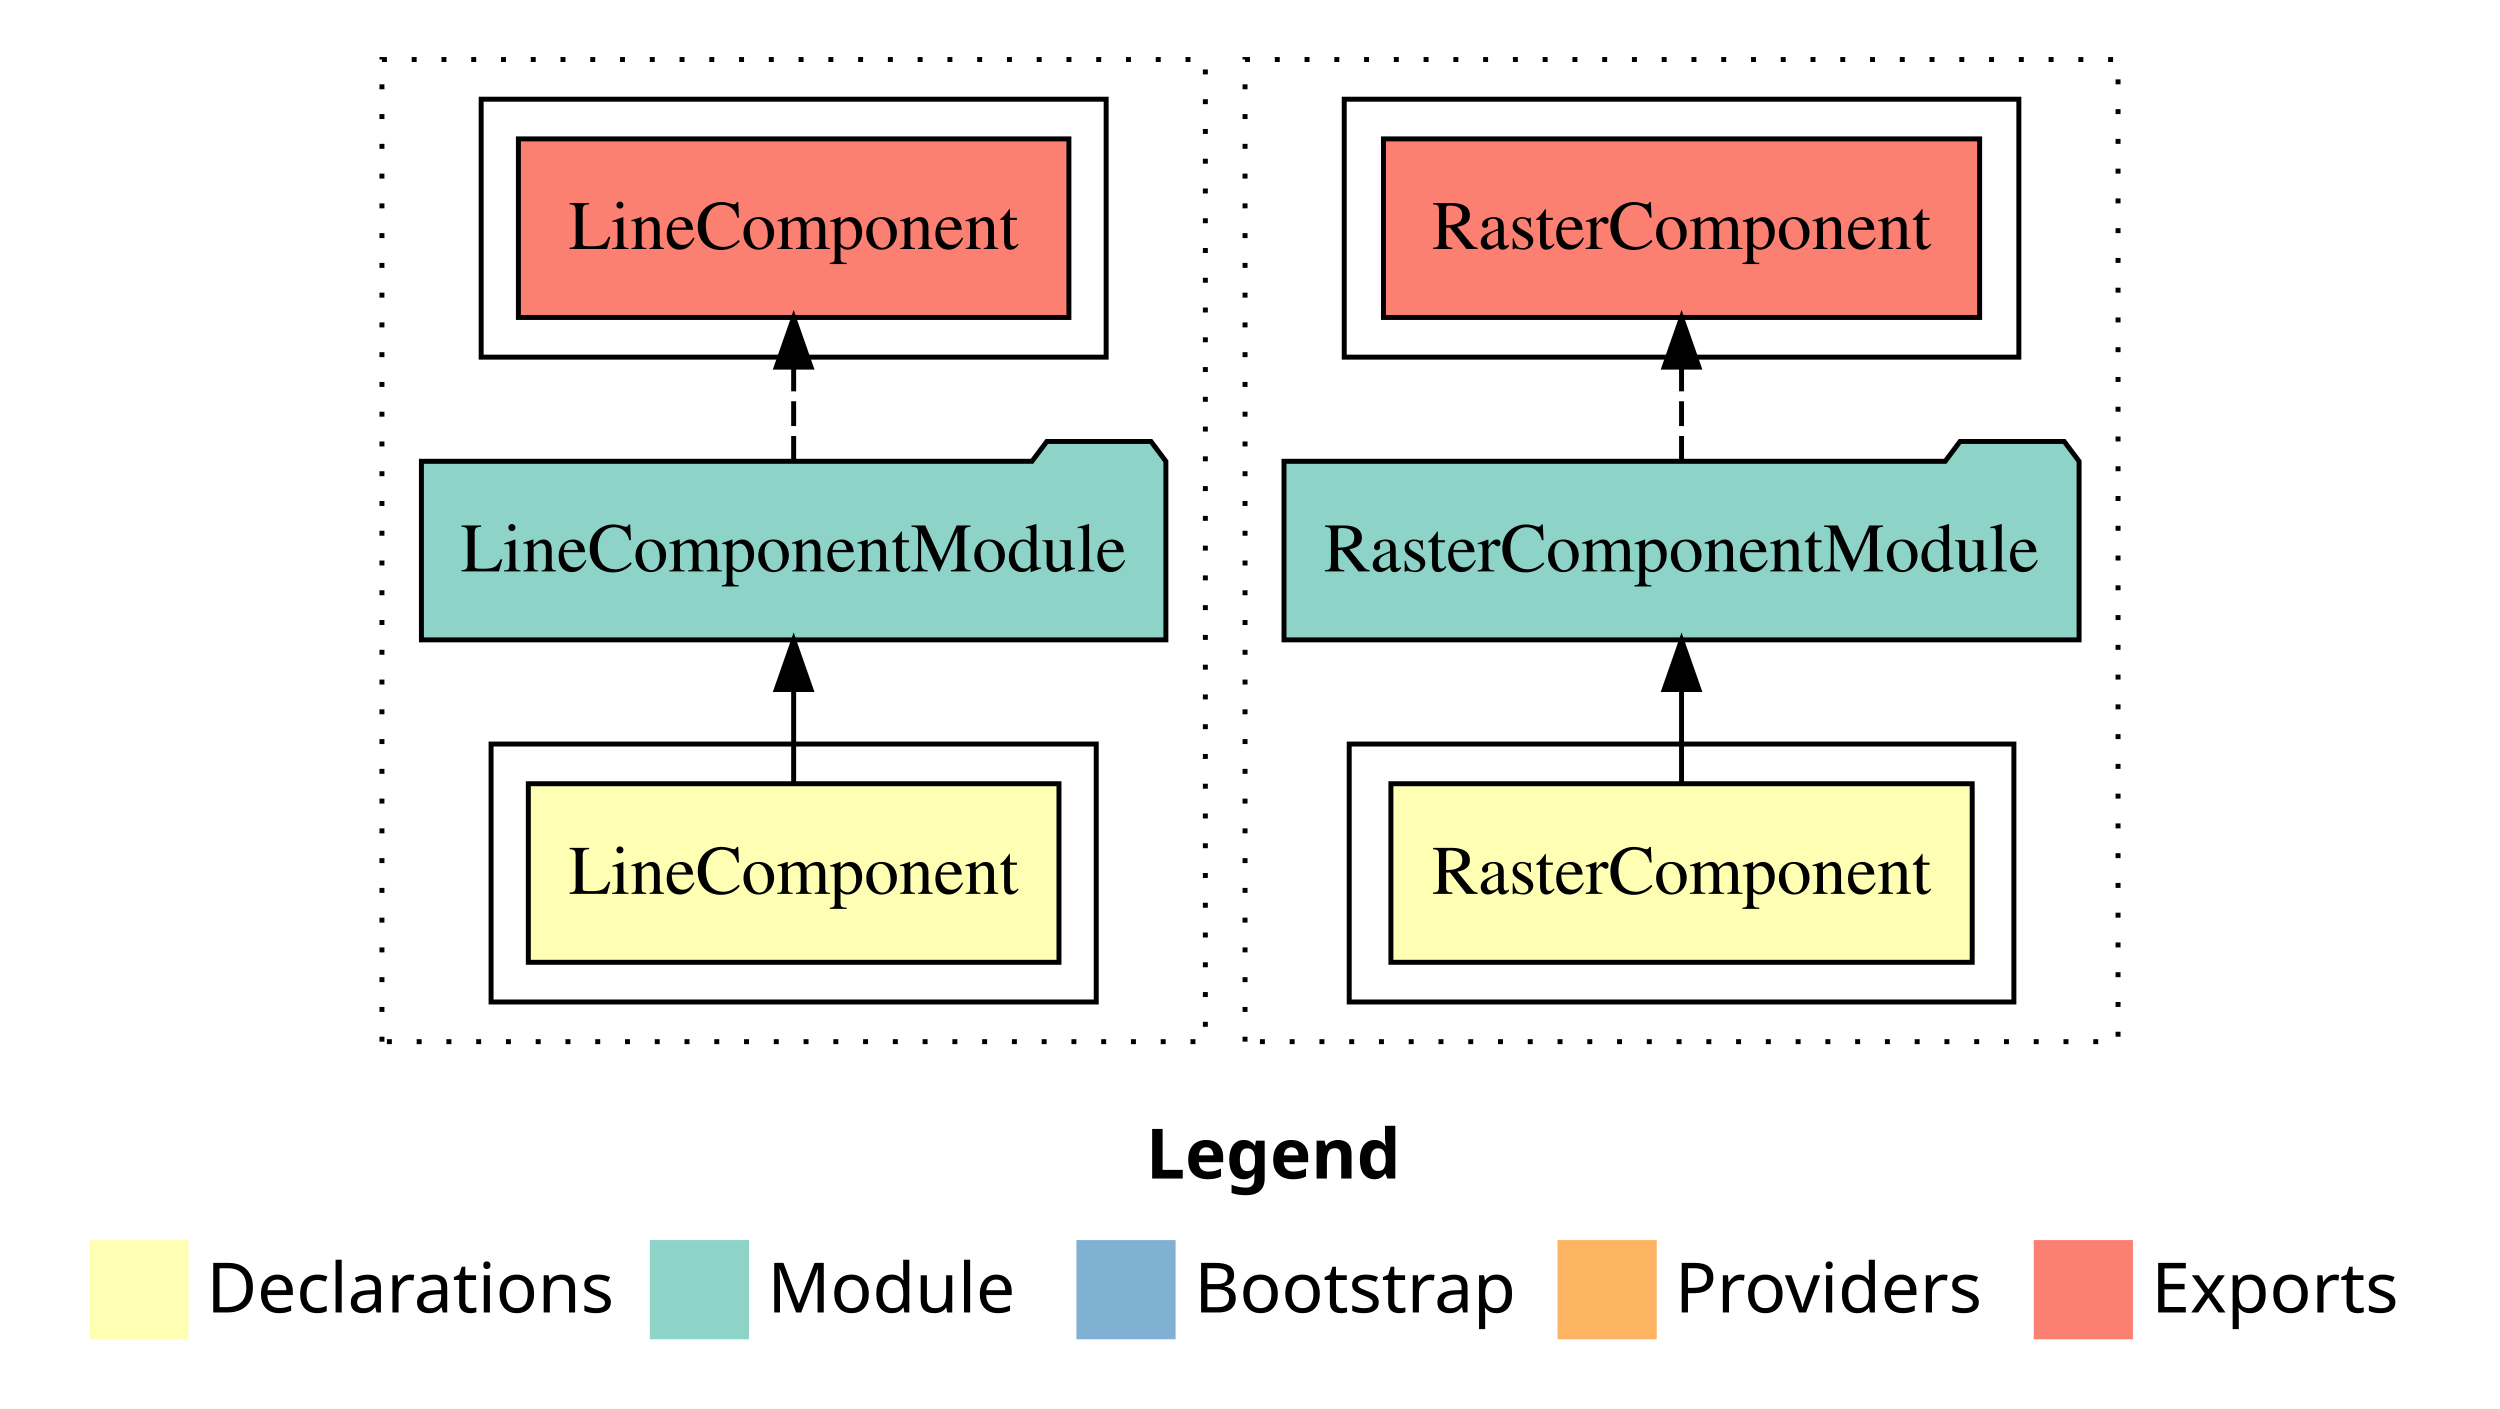
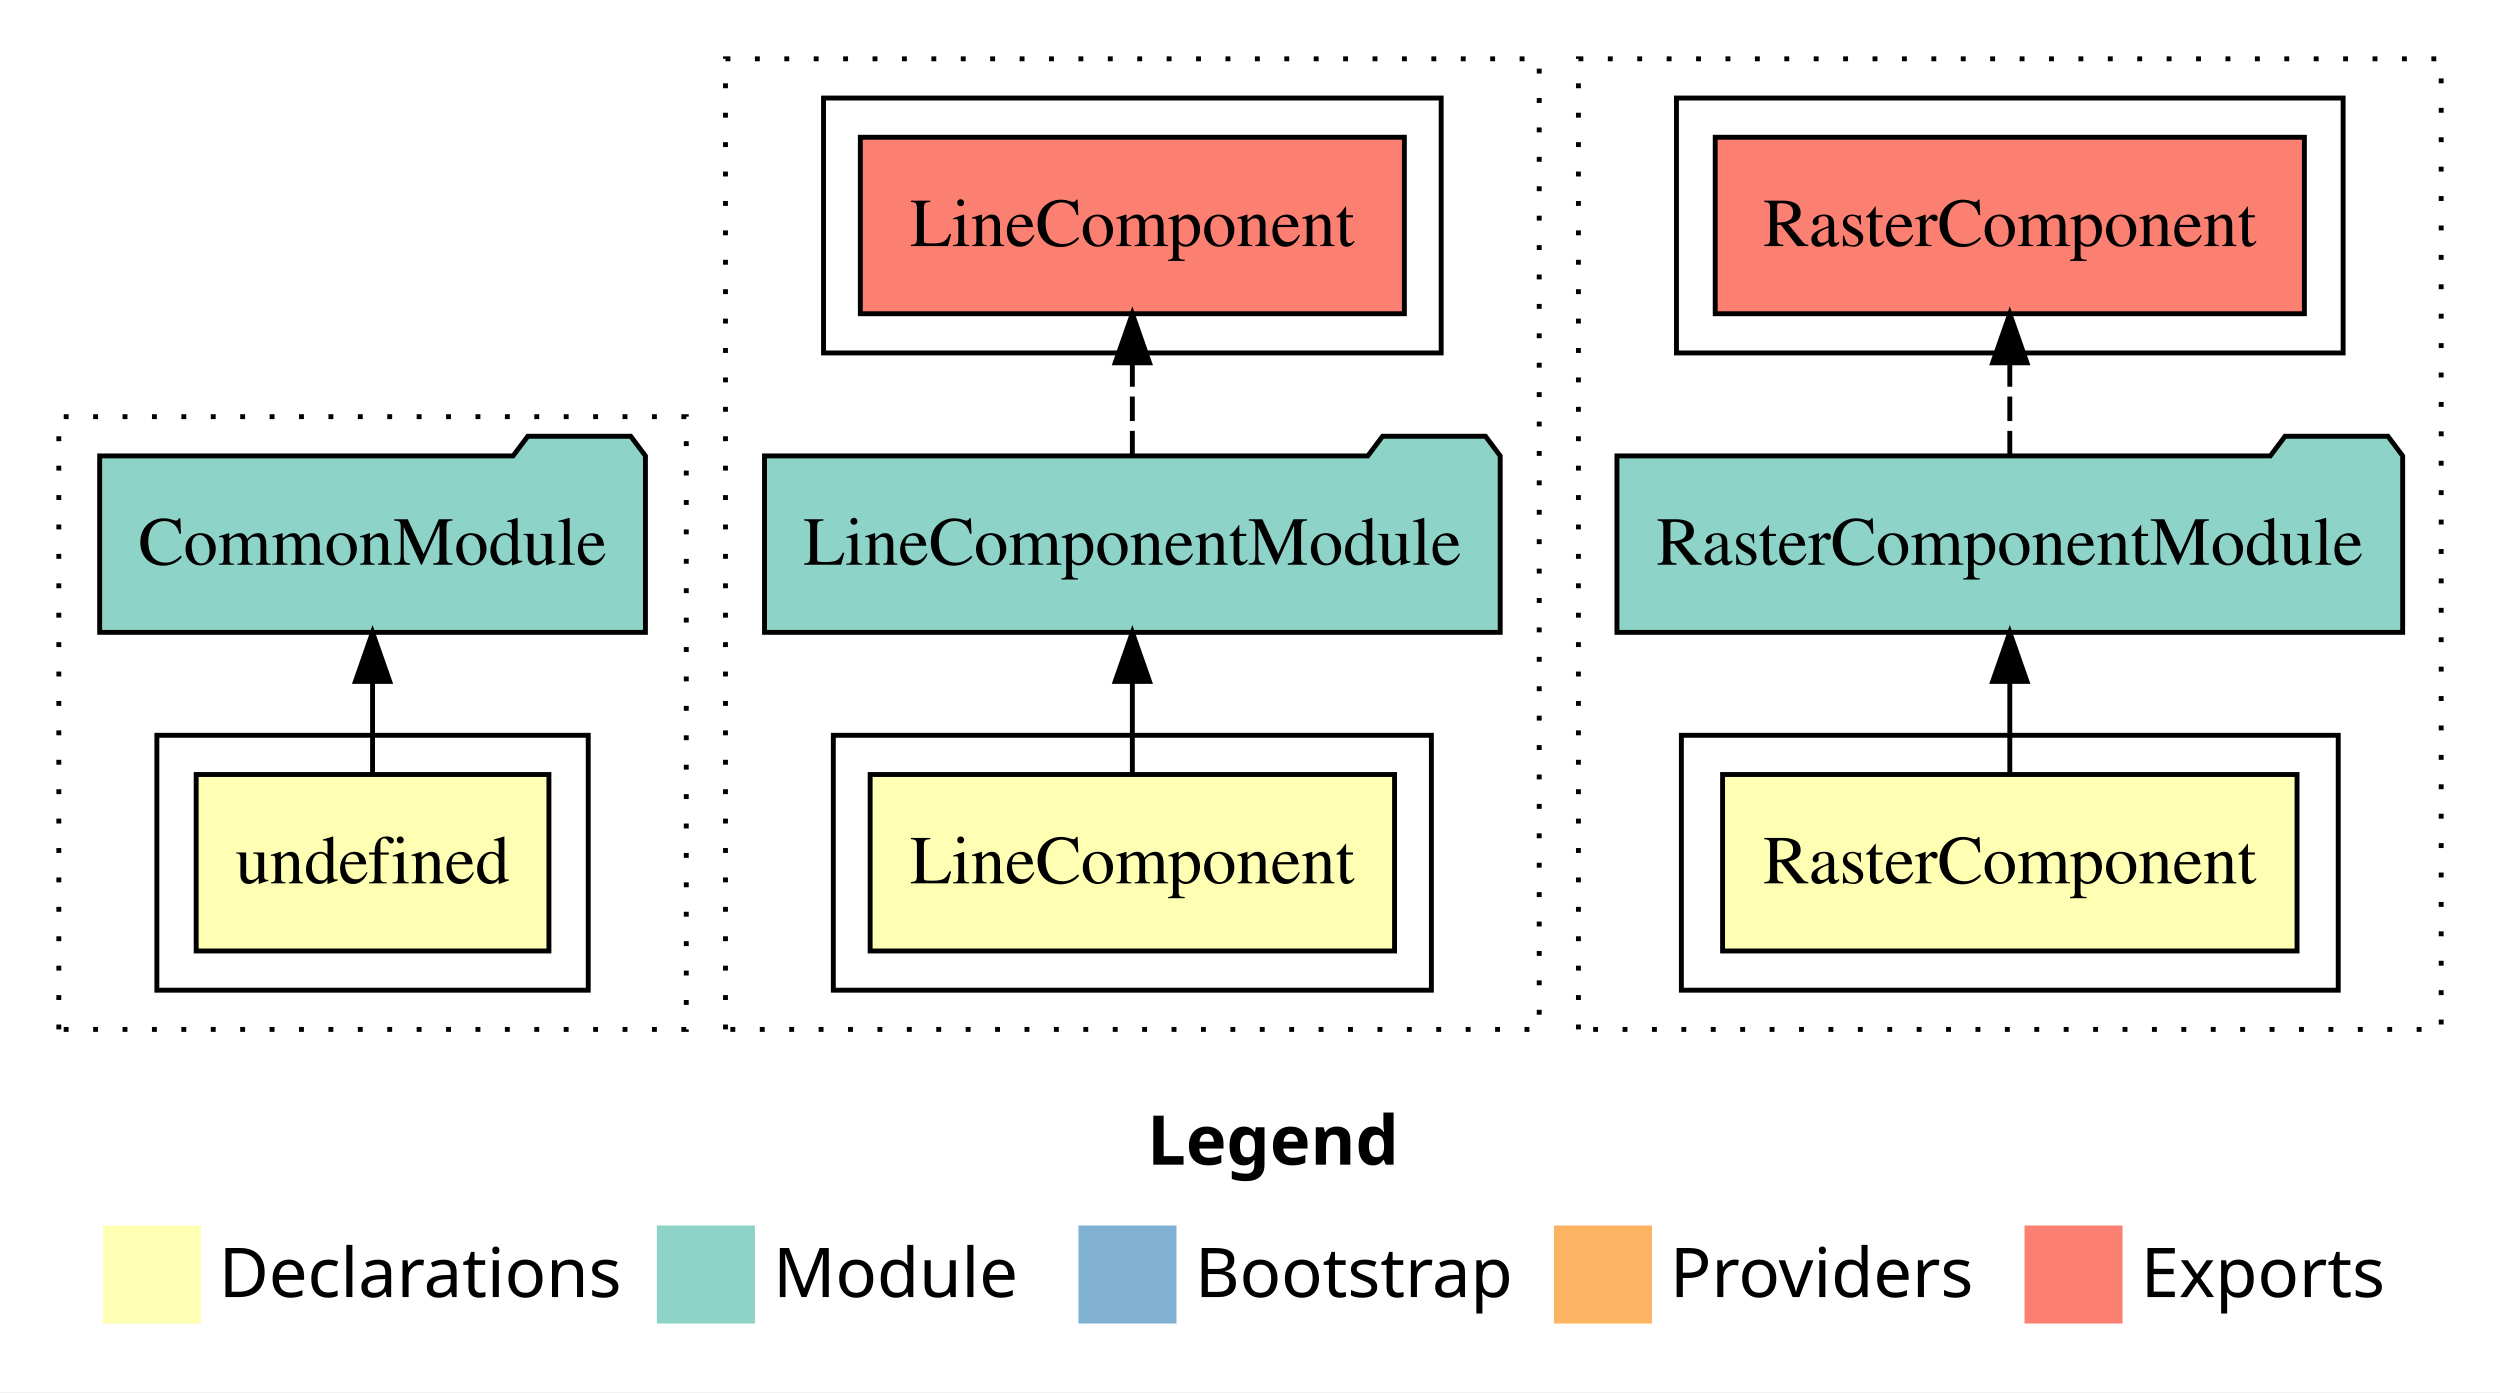
- <svg xmlns="http://www.w3.org/2000/svg" width="504pt" height="284pt" viewBox="0.00 0.00 504.00 284.00">
+ <svg xmlns="http://www.w3.org/2000/svg" width="510pt" height="284pt" viewBox="0.00 0.00 510.00 284.00">
  <g id="graph0" class="graph" transform="scale(1 1) rotate(0) translate(4 280)">
-     <polygon fill="#ffffff" stroke="transparent" points="-4,4 -4,-280 500,-280 500,4 -4,4" />
-     <text text-anchor="start" x="227.009" y="-42.4" font-family="sans-serif" font-weight="bold" font-size="14.00" fill="#000000">Legend</text>
-     <polygon fill="#ffffb3" stroke="transparent" points="14,-10 14,-30 34,-30 34,-10 14,-10" />
-     <text text-anchor="start" x="37.629" y="-15.4" font-family="sans-serif" font-size="14.00" fill="#000000">  Declarations</text>
-     <polygon fill="#8dd3c7" stroke="transparent" points="127,-10 127,-30 147,-30 147,-10 127,-10" />
-     <text text-anchor="start" x="150.725" y="-15.4" font-family="sans-serif" font-size="14.00" fill="#000000">  Module</text>
-     <polygon fill="#80b1d3" stroke="transparent" points="213,-10 213,-30 233,-30 233,-10 213,-10" />
-     <text text-anchor="start" x="236.781" y="-15.4" font-family="sans-serif" font-size="14.00" fill="#000000">  Bootstrap</text>
-     <polygon fill="#fdb462" stroke="transparent" points="310,-10 310,-30 330,-30 330,-10 310,-10" />
-     <text text-anchor="start" x="333.673" y="-15.4" font-family="sans-serif" font-size="14.00" fill="#000000">  Providers</text>
-     <polygon fill="#fb8072" stroke="transparent" points="406,-10 406,-30 426,-30 426,-10 406,-10" />
-     <text text-anchor="start" x="429.726" y="-15.4" font-family="sans-serif" font-size="14.00" fill="#000000">  Exports</text>
+     <polygon fill="#ffffff" stroke="transparent" points="-4,4 -4,-280 506,-280 506,4 -4,4" />
+     <text text-anchor="start" x="230.009" y="-42.4" font-family="sans-serif" font-weight="bold" font-size="14.00" fill="#000000">Legend</text>
+     <polygon fill="#ffffb3" stroke="transparent" points="17,-10 17,-30 37,-30 37,-10 17,-10" />
+     <text text-anchor="start" x="40.629" y="-15.4" font-family="sans-serif" font-size="14.00" fill="#000000">  Declarations</text>
+     <polygon fill="#8dd3c7" stroke="transparent" points="130,-10 130,-30 150,-30 150,-10 130,-10" />
+     <text text-anchor="start" x="153.725" y="-15.4" font-family="sans-serif" font-size="14.00" fill="#000000">  Module</text>
+     <polygon fill="#80b1d3" stroke="transparent" points="216,-10 216,-30 236,-30 236,-10 216,-10" />
+     <text text-anchor="start" x="239.781" y="-15.4" font-family="sans-serif" font-size="14.00" fill="#000000">  Bootstrap</text>
+     <polygon fill="#fdb462" stroke="transparent" points="313,-10 313,-30 333,-30 333,-10 313,-10" />
+     <text text-anchor="start" x="336.673" y="-15.4" font-family="sans-serif" font-size="14.00" fill="#000000">  Providers</text>
+     <polygon fill="#fb8072" stroke="transparent" points="409,-10 409,-30 429,-30 429,-10 409,-10" />
+     <text text-anchor="start" x="432.726" y="-15.4" font-family="sans-serif" font-size="14.00" fill="#000000">  Exports</text>
    <g id="clust1" class="cluster">
-       <polygon fill="none" stroke="#000000" stroke-dasharray="1,5" points="73,-70 73,-268 239,-268 239,-70 73,-70" />
+       <polygon fill="none" stroke="#000000" stroke-dasharray="1,5" points="8,-70 8,-195 136,-195 136,-70 8,-70" />
    </g>
    <g id="clust2" class="cluster">
-       <polygon fill="none" stroke="#000000" points="95,-78 95,-130 217,-130 217,-78 95,-78" />
-     </g>
-     <g id="clust5" class="cluster">
-       <polygon fill="none" stroke="#000000" points="93,-208 93,-260 219,-260 219,-208 93,-208" />
+       <polygon fill="none" stroke="#000000" points="28,-78 28,-130 116,-130 116,-78 28,-78" />
    </g>
    <g id="clust8" class="cluster">
-       <polygon fill="none" stroke="#000000" stroke-dasharray="1,5" points="247,-70 247,-268 423,-268 423,-70 247,-70" />
+       <polygon fill="none" stroke="#000000" stroke-dasharray="1,5" points="144,-70 144,-268 310,-268 310,-70 144,-70" />
    </g>
    <g id="clust9" class="cluster">
-       <polygon fill="none" stroke="#000000" points="268,-78 268,-130 402,-130 402,-78 268,-78" />
+       <polygon fill="none" stroke="#000000" points="166,-78 166,-130 288,-130 288,-78 166,-78" />
    </g>
    <g id="clust12" class="cluster">
-       <polygon fill="none" stroke="#000000" points="267,-208 267,-260 403,-260 403,-208 267,-208" />
+       <polygon fill="none" stroke="#000000" points="164,-208 164,-260 290,-260 290,-208 164,-208" />
+     </g>
+     <g id="clust15" class="cluster">
+       <polygon fill="none" stroke="#000000" stroke-dasharray="1,5" points="318,-70 318,-268 494,-268 494,-70 318,-70" />
+     </g>
+     <g id="clust16" class="cluster">
+       <polygon fill="none" stroke="#000000" points="339,-78 339,-130 473,-130 473,-78 339,-78" />
+     </g>
+     <g id="clust19" class="cluster">
+       <polygon fill="none" stroke="#000000" points="338,-208 338,-260 474,-260 474,-208 338,-208" />
    </g>
    <g id="node1" class="node">
-       <polygon fill="#ffffb3" stroke="#000000" points="209.49,-122 102.51,-122 102.51,-86 209.49,-86 209.49,-122" />
-       <text text-anchor="middle" x="156" y="-99.8" font-family="Times,serif" font-size="14.00" fill="#000000">LineComponent</text>
+       <polygon fill="#ffffb3" stroke="#000000" points="107.98,-122 36.02,-122 36.02,-86 107.98,-86 107.98,-122" />
+       <text text-anchor="middle" x="72" y="-99.8" font-family="Times,serif" font-size="14.00" fill="#000000">undefined</text>
    </g>
    <g id="node2" class="node">
-       <polygon fill="#8dd3c7" stroke="#000000" points="231.041,-187 228.041,-191 207.041,-191 204.041,-187 80.959,-187 80.959,-151 231.041,-151 231.041,-187" />
-       <text text-anchor="middle" x="156" y="-164.8" font-family="Times,serif" font-size="14.00" fill="#000000">LineComponentModule</text>
+       <polygon fill="#8dd3c7" stroke="#000000" points="127.668,-187 124.668,-191 103.668,-191 100.668,-187 16.332,-187 16.332,-151 127.668,-151 127.668,-187" />
+       <text text-anchor="middle" x="72" y="-164.8" font-family="Times,serif" font-size="14.00" fill="#000000">CommonModule</text>
    </g>
    <g id="edge1" class="edge">
-       <path fill="none" stroke="#000000" d="M156,-122.106C156,-122.106 156,-140.991 156,-140.991" />
-       <polygon fill="#000000" stroke="#000000" points="152.5,-140.991 156,-150.991 159.5,-140.991 152.5,-140.991" />
+       <path fill="none" stroke="#000000" d="M72,-122.106C72,-122.106 72,-140.991 72,-140.991" />
+       <polygon fill="#000000" stroke="#000000" points="68.5,-140.991 72,-150.991 75.5,-140.991 68.5,-140.991" />
    </g>
    <g id="node3" class="node">
-       <polygon fill="#fb8072" stroke="#000000" points="211.491,-252 100.509,-252 100.509,-216 211.491,-216 211.491,-252" />
-       <text text-anchor="middle" x="156" y="-229.8" font-family="Times,serif" font-size="14.00" fill="#000000">LineComponent </text>
+       <polygon fill="#ffffb3" stroke="#000000" points="280.49,-122 173.51,-122 173.51,-86 280.49,-86 280.49,-122" />
+       <text text-anchor="middle" x="227" y="-99.8" font-family="Times,serif" font-size="14.00" fill="#000000">LineComponent</text>
+     </g>
+     <g id="node4" class="node">
+       <polygon fill="#8dd3c7" stroke="#000000" points="302.041,-187 299.041,-191 278.041,-191 275.041,-187 151.959,-187 151.959,-151 302.041,-151 302.041,-187" />
+       <text text-anchor="middle" x="227" y="-164.8" font-family="Times,serif" font-size="14.00" fill="#000000">LineComponentModule</text>
    </g>
    <g id="edge2" class="edge">
-       <path fill="none" stroke="#000000" stroke-dasharray="5,2" d="M156,-187.106C156,-187.106 156,-205.991 156,-205.991" />
-       <polygon fill="#000000" stroke="#000000" points="152.5,-205.991 156,-215.991 159.5,-205.991 152.5,-205.991" />
-     </g>
-     <g id="node4" class="node">
-       <polygon fill="#ffffb3" stroke="#000000" points="393.594,-122 276.406,-122 276.406,-86 393.594,-86 393.594,-122" />
-       <text text-anchor="middle" x="335" y="-99.8" font-family="Times,serif" font-size="14.00" fill="#000000">RasterComponent</text>
+       <path fill="none" stroke="#000000" d="M227,-122.106C227,-122.106 227,-140.991 227,-140.991" />
+       <polygon fill="#000000" stroke="#000000" points="223.5,-140.991 227,-150.991 230.5,-140.991 223.5,-140.991" />
    </g>
    <g id="node5" class="node">
-       <polygon fill="#8dd3c7" stroke="#000000" points="415.144,-187 412.144,-191 391.144,-191 388.144,-187 254.856,-187 254.856,-151 415.144,-151 415.144,-187" />
-       <text text-anchor="middle" x="335" y="-164.8" font-family="Times,serif" font-size="14.00" fill="#000000">RasterComponentModule</text>
+       <polygon fill="#fb8072" stroke="#000000" points="282.491,-252 171.509,-252 171.509,-216 282.491,-216 282.491,-252" />
+       <text text-anchor="middle" x="227" y="-229.8" font-family="Times,serif" font-size="14.00" fill="#000000">LineComponent </text>
    </g>
    <g id="edge3" class="edge">
-       <path fill="none" stroke="#000000" d="M335,-122.106C335,-122.106 335,-140.991 335,-140.991" />
-       <polygon fill="#000000" stroke="#000000" points="331.5,-140.991 335,-150.991 338.5,-140.991 331.5,-140.991" />
+       <path fill="none" stroke="#000000" stroke-dasharray="5,2" d="M227,-187.106C227,-187.106 227,-205.991 227,-205.991" />
+       <polygon fill="#000000" stroke="#000000" points="223.5,-205.991 227,-215.991 230.5,-205.991 223.5,-205.991" />
    </g>
    <g id="node6" class="node">
-       <polygon fill="#fb8072" stroke="#000000" points="395.095,-252 274.905,-252 274.905,-216 395.095,-216 395.095,-252" />
-       <text text-anchor="middle" x="335" y="-229.8" font-family="Times,serif" font-size="14.00" fill="#000000">RasterComponent </text>
+       <polygon fill="#ffffb3" stroke="#000000" points="464.594,-122 347.406,-122 347.406,-86 464.594,-86 464.594,-122" />
+       <text text-anchor="middle" x="406" y="-99.8" font-family="Times,serif" font-size="14.00" fill="#000000">RasterComponent</text>
+     </g>
+     <g id="node7" class="node">
+       <polygon fill="#8dd3c7" stroke="#000000" points="486.144,-187 483.144,-191 462.144,-191 459.144,-187 325.856,-187 325.856,-151 486.144,-151 486.144,-187" />
+       <text text-anchor="middle" x="406" y="-164.8" font-family="Times,serif" font-size="14.00" fill="#000000">RasterComponentModule</text>
    </g>
    <g id="edge4" class="edge">
-       <path fill="none" stroke="#000000" stroke-dasharray="5,2" d="M335,-187.106C335,-187.106 335,-205.991 335,-205.991" />
-       <polygon fill="#000000" stroke="#000000" points="331.5,-205.991 335,-215.991 338.5,-205.991 331.5,-205.991" />
+       <path fill="none" stroke="#000000" d="M406,-122.106C406,-122.106 406,-140.991 406,-140.991" />
+       <polygon fill="#000000" stroke="#000000" points="402.5,-140.991 406,-150.991 409.5,-140.991 402.5,-140.991" />
+     </g>
+     <g id="node8" class="node">
+       <polygon fill="#fb8072" stroke="#000000" points="466.095,-252 345.905,-252 345.905,-216 466.095,-216 466.095,-252" />
+       <text text-anchor="middle" x="406" y="-229.8" font-family="Times,serif" font-size="14.00" fill="#000000">RasterComponent </text>
+     </g>
+     <g id="edge5" class="edge">
+       <path fill="none" stroke="#000000" stroke-dasharray="5,2" d="M406,-187.106C406,-187.106 406,-205.991 406,-205.991" />
+       <polygon fill="#000000" stroke="#000000" points="402.5,-205.991 406,-215.991 409.5,-205.991 402.5,-205.991" />
    </g>
  </g>
</svg>
